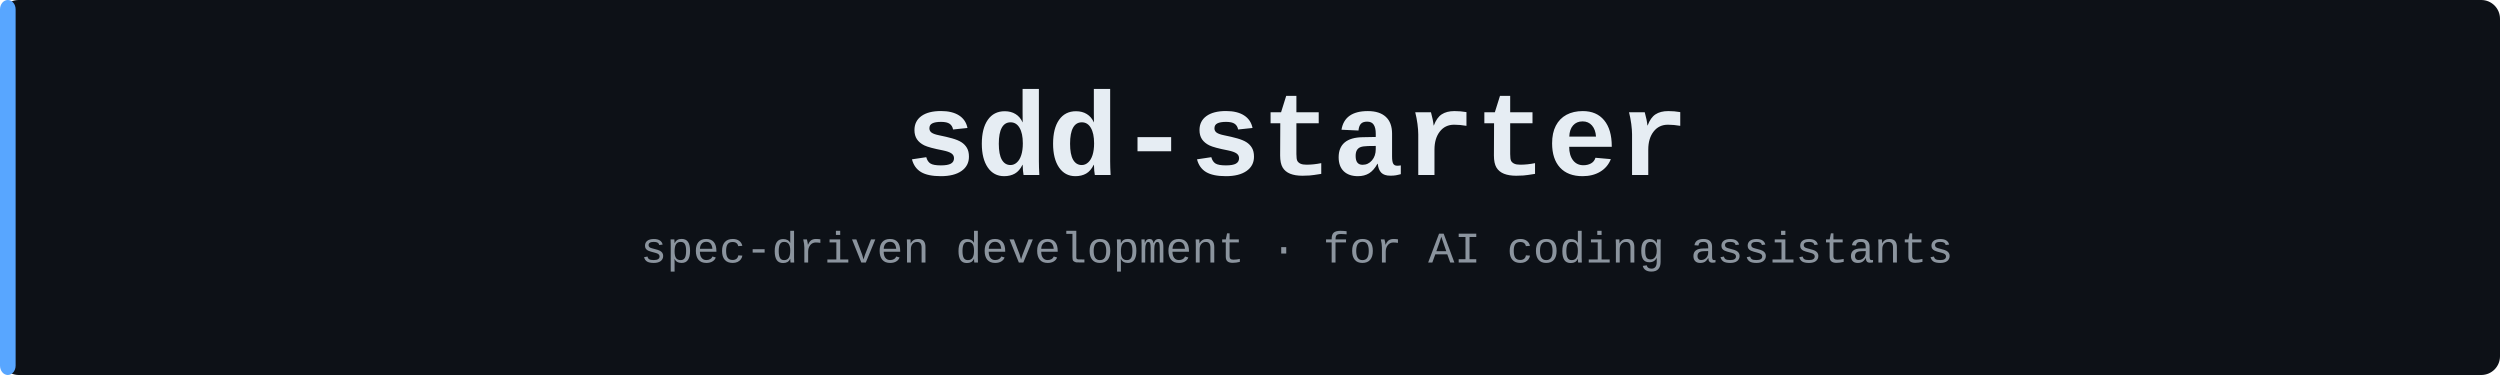
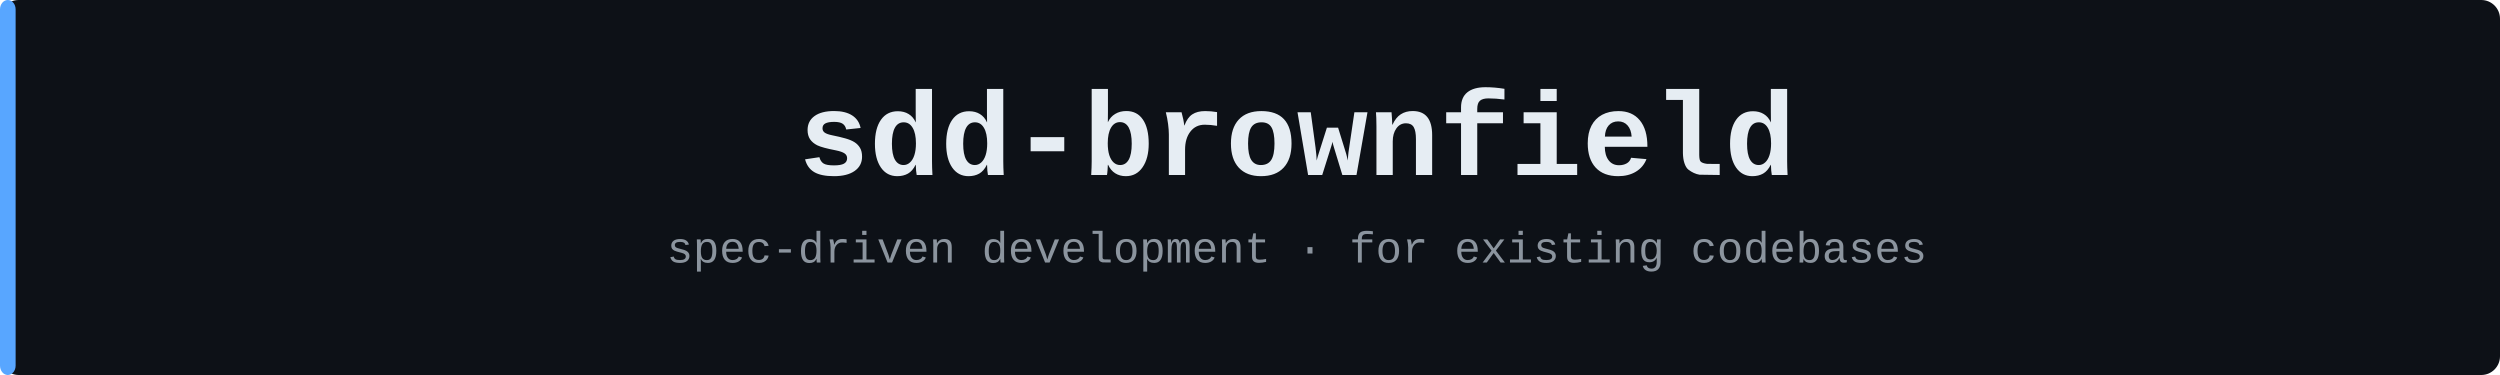
<svg xmlns="http://www.w3.org/2000/svg" width="800" height="120" viewBox="0 0 800 120" fill="none">
  <rect width="800" height="120" rx="6" fill="#0d1117" />
  <rect x="0" y="0" width="5" height="120" rx="3" fill="#58a6ff" />
-   <text x="415" y="56" font-family="'Courier New', Courier, monospace" font-size="38" font-weight="bold" fill="#e6edf3" text-anchor="middle">sdd-starter</text>
-   <text x="415" y="84" font-family="'Courier New', Courier, monospace" font-size="14" fill="#8b949e" text-anchor="middle">spec-driven development  ·  for AI coding assistants</text>
+   <text x="415" y="56" font-family="'Courier New', Courier, monospace" font-size="38" font-weight="bold" fill="#e6edf3" text-anchor="middle">sdd-brownfield</text>
+   <text x="415" y="84" font-family="'Courier New', Courier, monospace" font-size="14" fill="#8b949e" text-anchor="middle">spec-driven development  ·  for existing codebases</text>
</svg>
